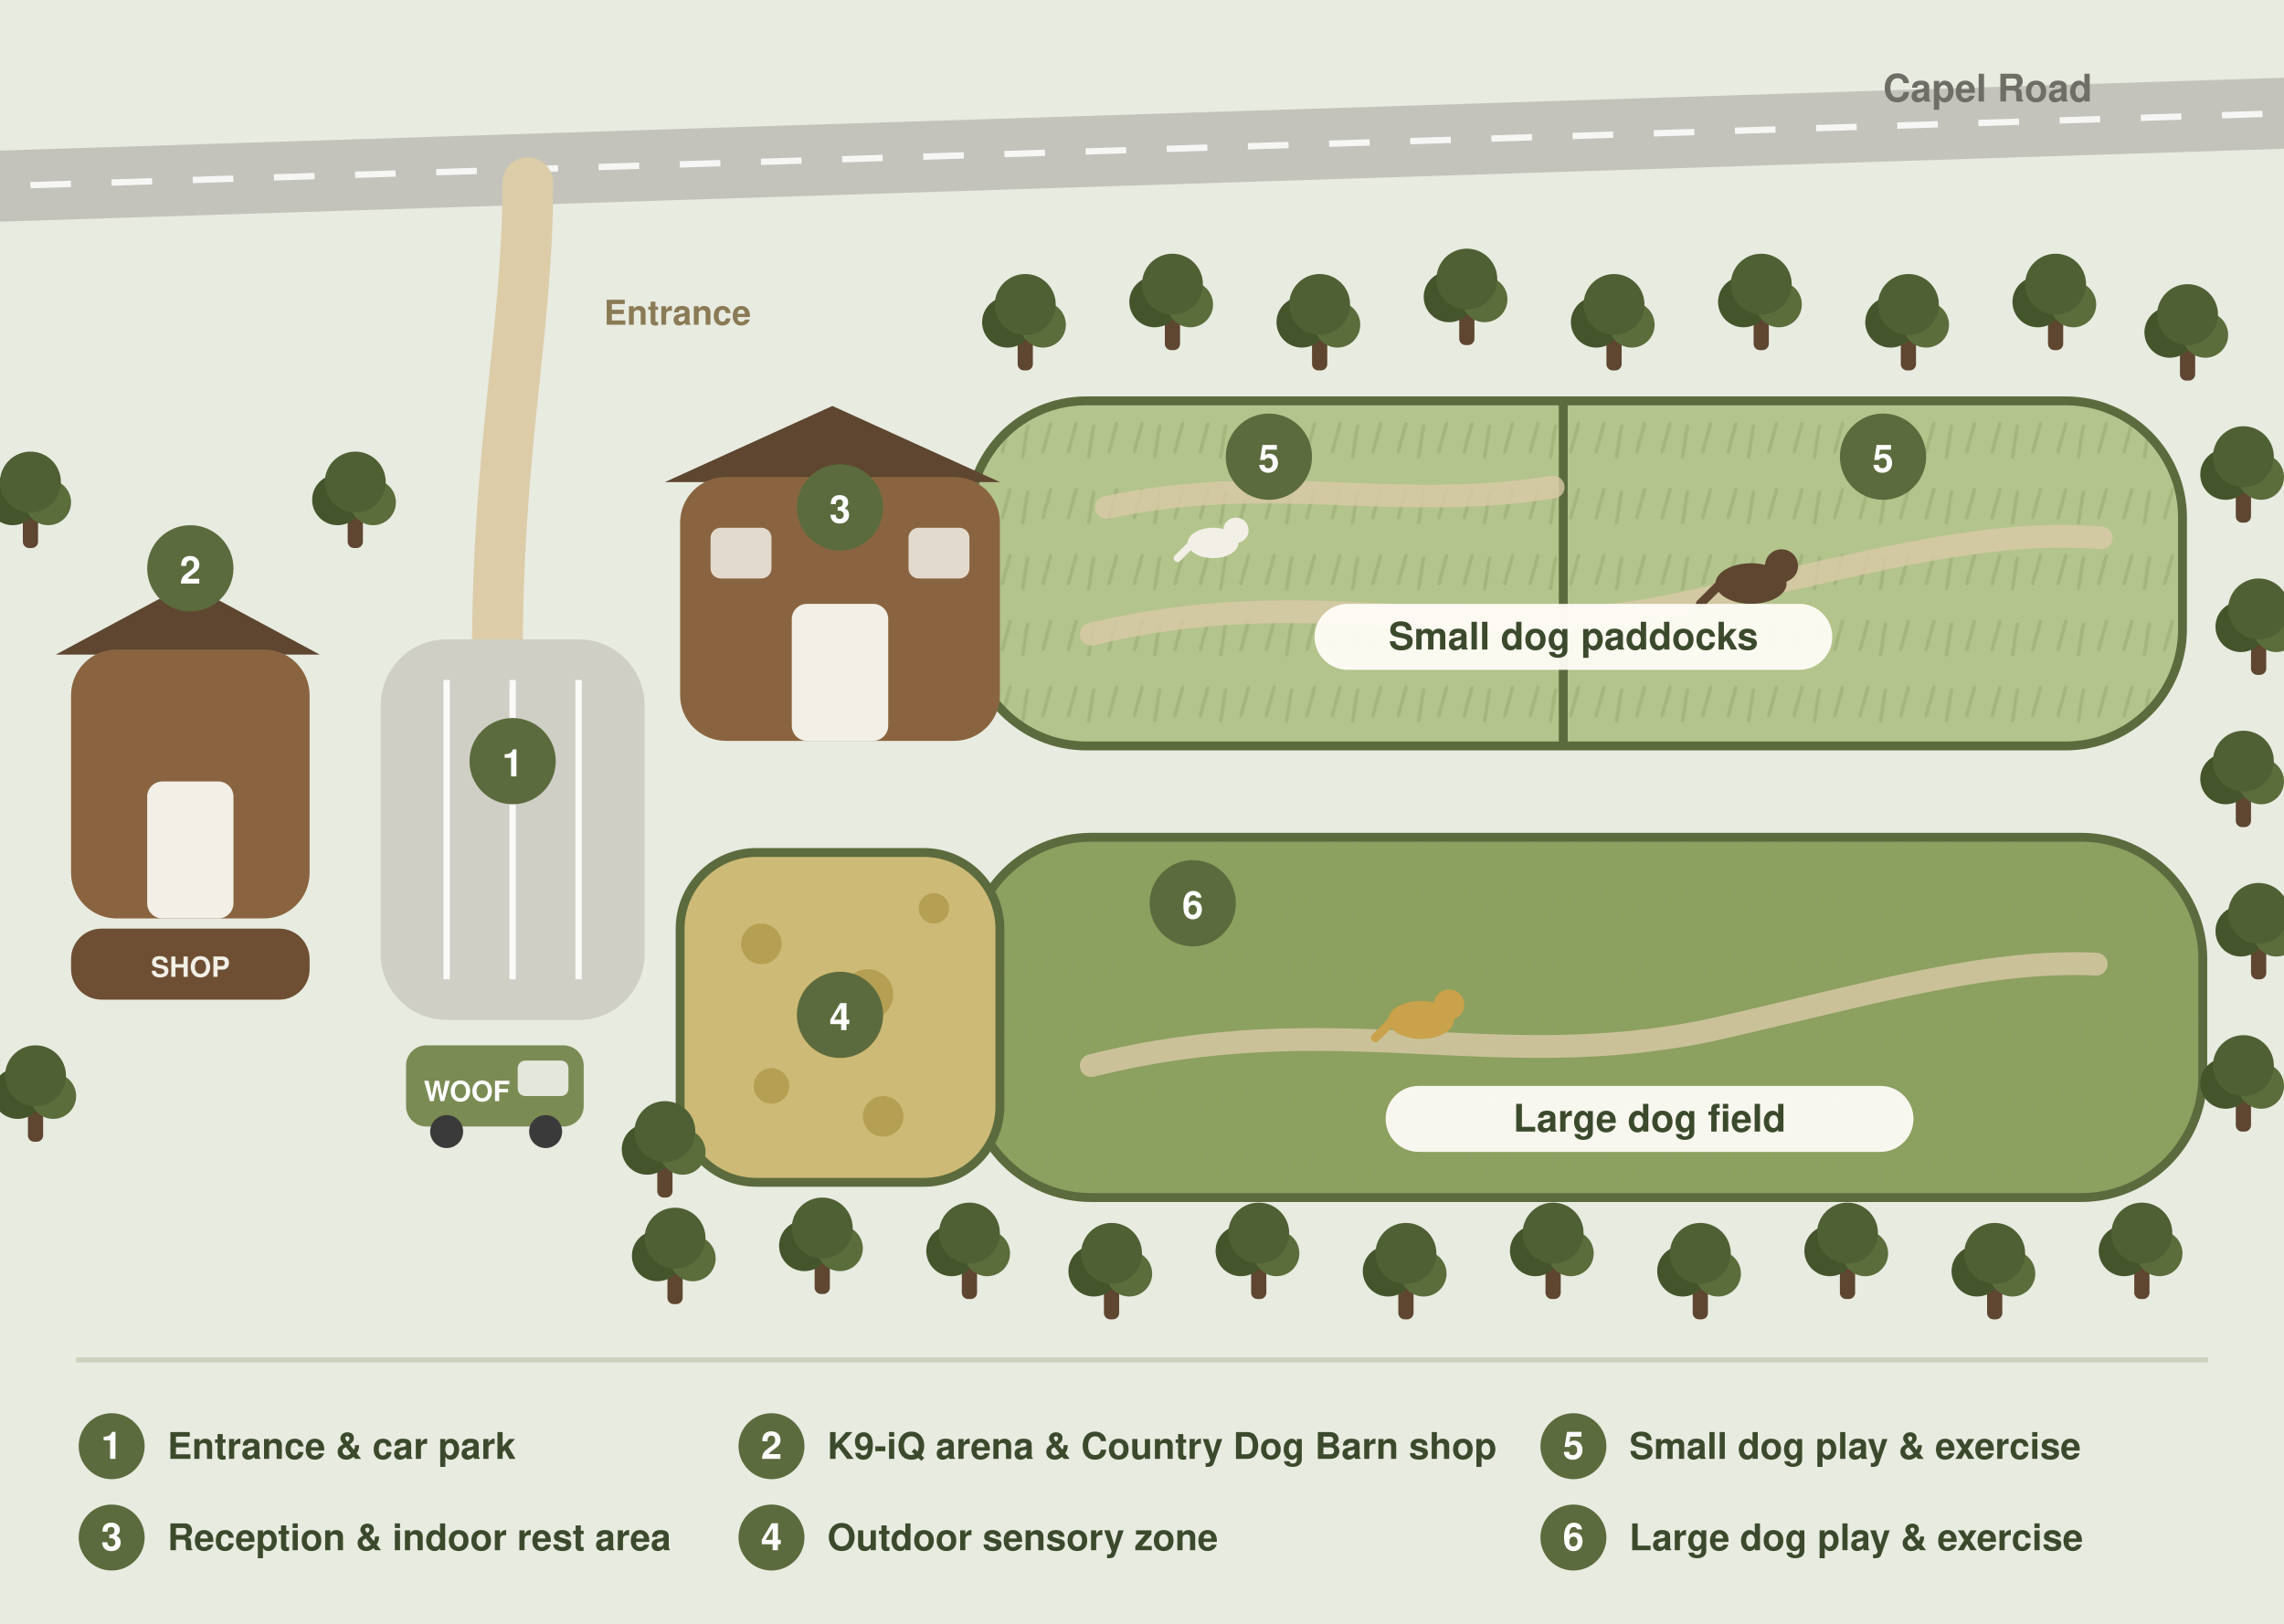
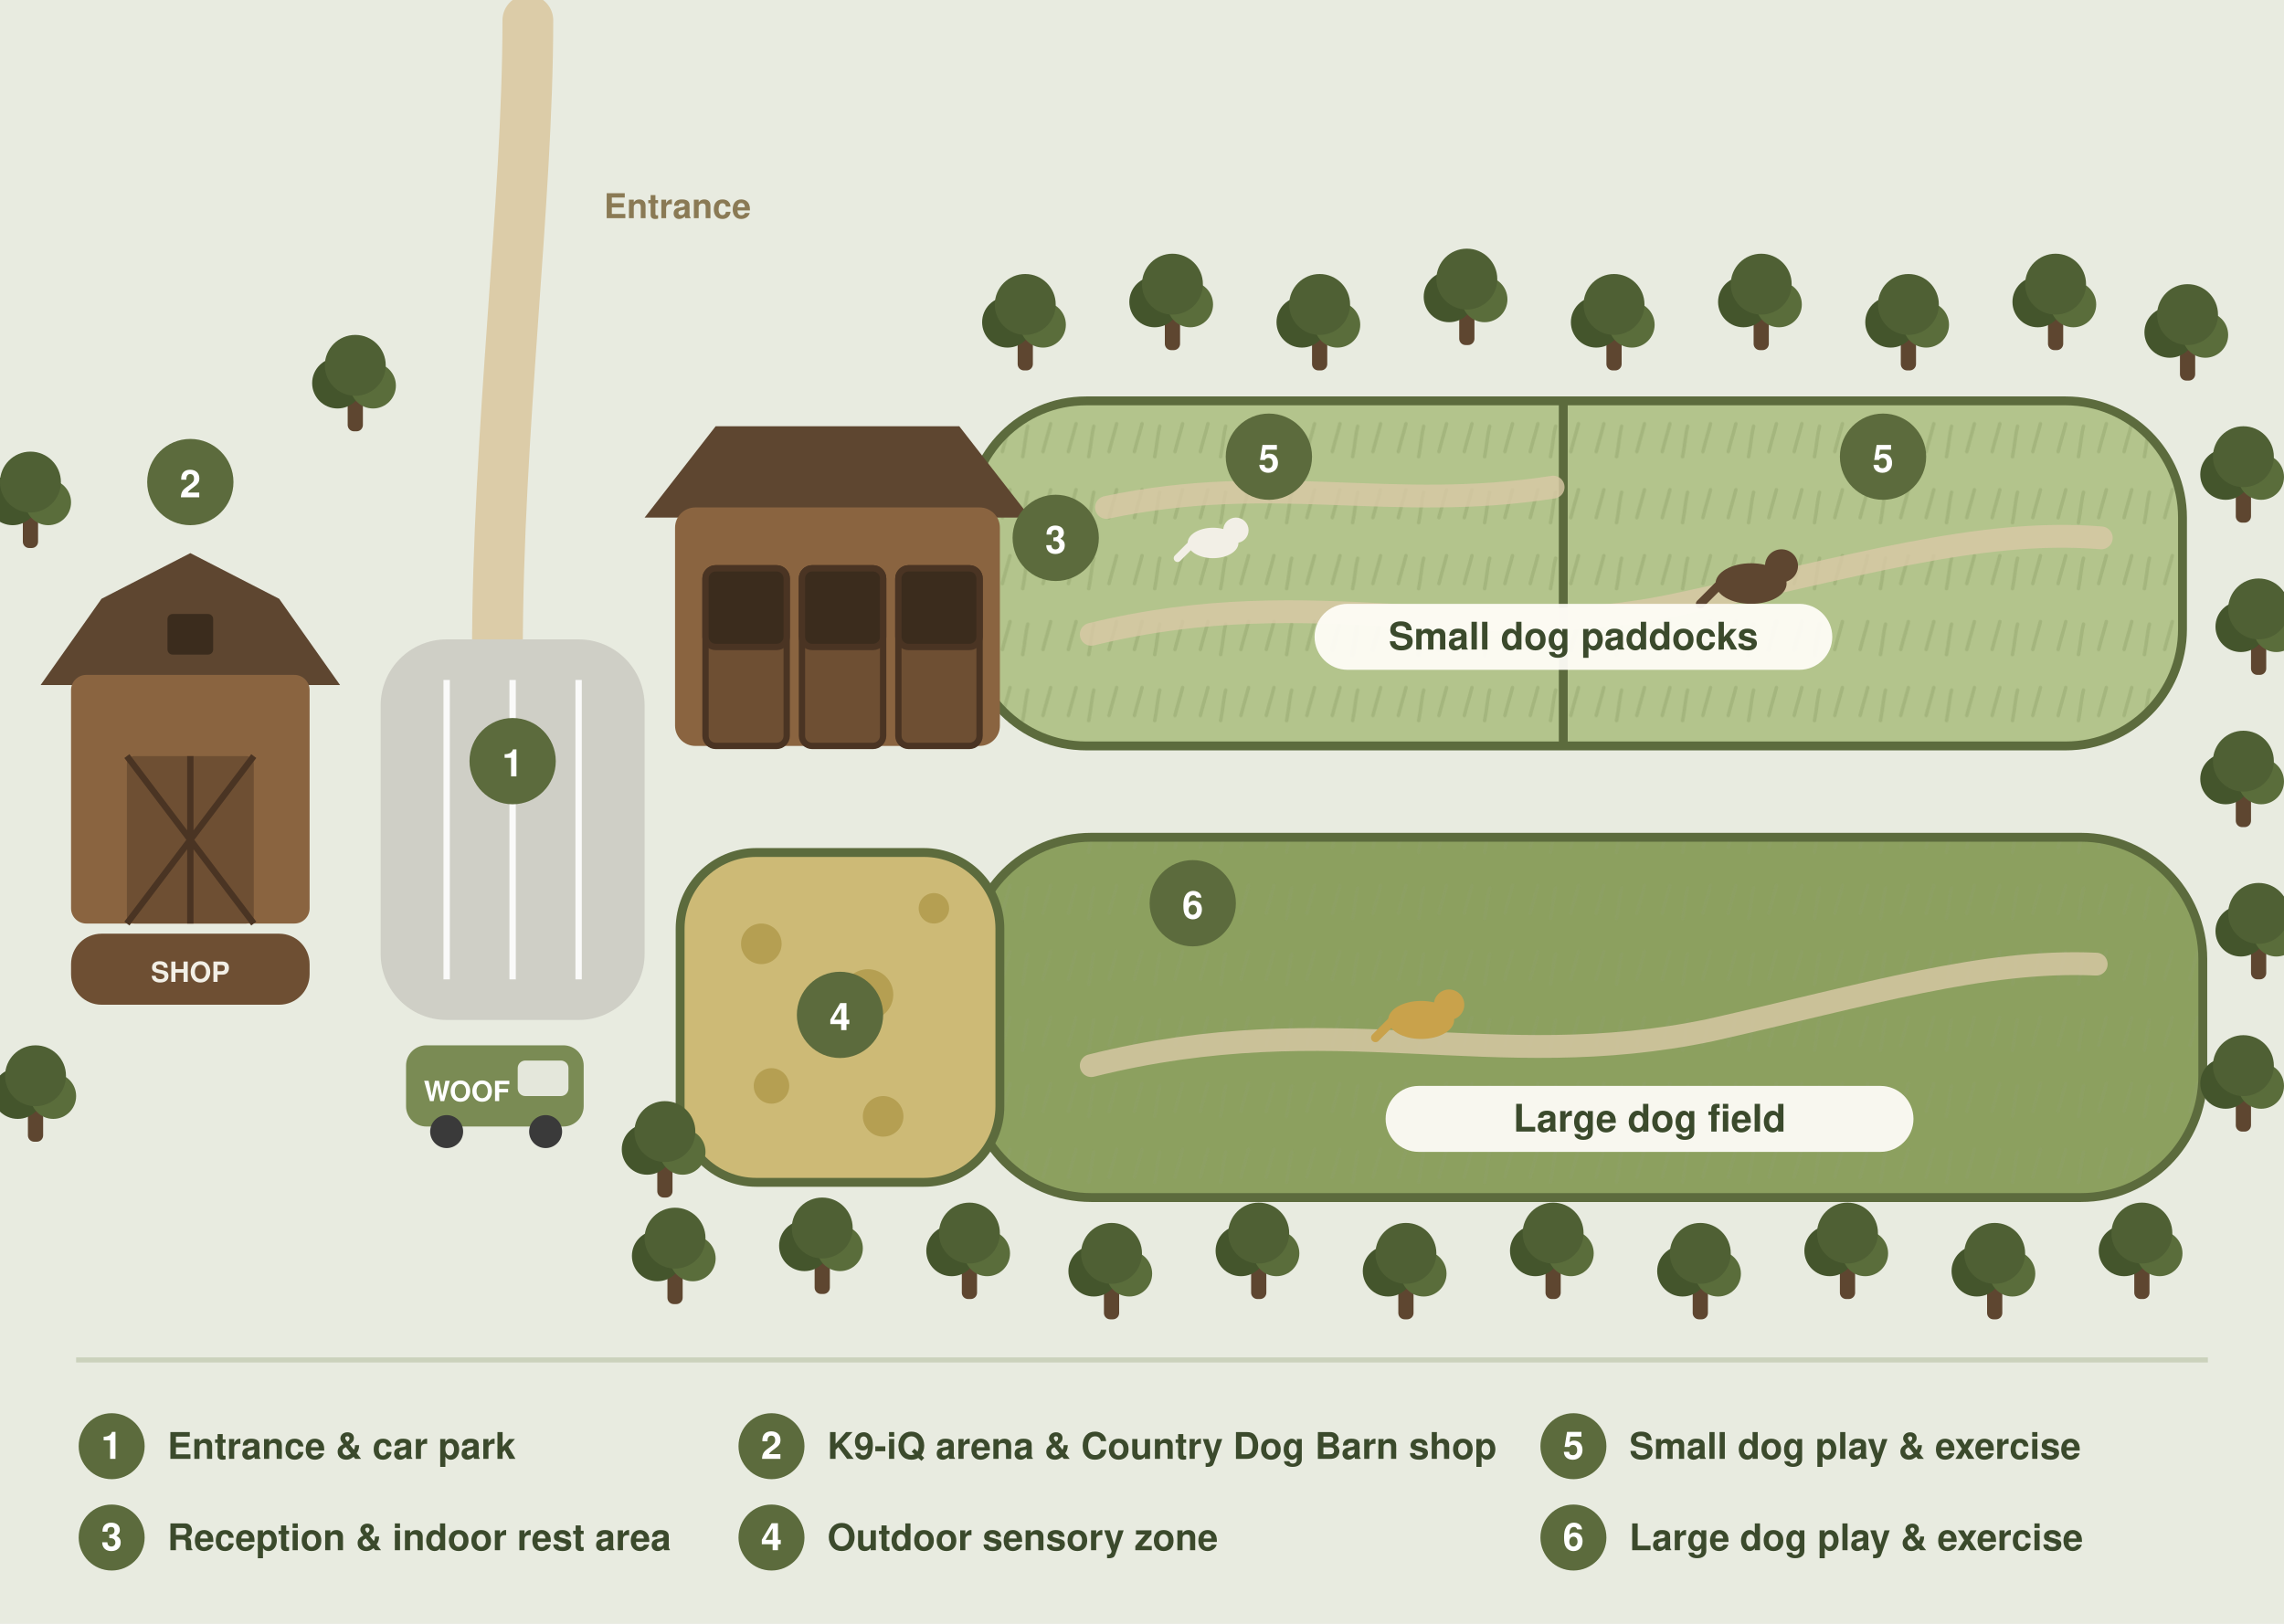
<svg xmlns="http://www.w3.org/2000/svg" viewBox="0 0 900 640" role="img" aria-labelledby="mapTitle mapDesc" font-family="system-ui, -apple-system, 'Segoe UI', Helvetica, sans-serif">
  <defs>
    <pattern id="grassTex" width="26" height="26" patternUnits="userSpaceOnUse">
      <path d="M5 22c1-4 2-7 3-11M13 24c1-5 1-8 2-12M21 22c1-4 2-7 3-11" stroke="#8FA168" stroke-width="1.4" fill="none" stroke-linecap="round" opacity=".4" />
    </pattern>
    <g id="tree">
      <rect x="-3" y="5" width="6" height="15" rx="2.5" fill="#5E4630" />
      <circle cx="-7" cy="1" r="10" fill="#44552C" />
      <circle cx="7" cy="2" r="9" fill="#5A6D3B" />
      <circle cx="0" cy="-6" r="12" fill="#4F6034" />
    </g>
    <style>
      .plate  { fill:#FFFDF8; opacity:.94; }
      .ptext  { fill:#3B4A2C; font-size:15px; font-weight:700; }
      .marker { fill:#5C6B3D; }
      .mnum   { fill:#ffffff; font-size:15px; font-weight:700; }
      .ltext  { fill:#3B4A2C; font-size:14.5px; font-weight:600; }
      .fence  { fill:none; stroke:#5C6B3D; stroke-width:3.5; }
    </style>
  </defs>
  <rect width="900" height="640" fill="#E8EBE0" />
-   <path d="M-20 74L920 44" stroke="#C3C3BB" stroke-width="28" fill="none" />
-   <path d="M-20 74L920 44" stroke="#FFFFFF" stroke-width="2.5" stroke-dasharray="16 16" fill="none" opacity=".85" />
-   <text x="742" y="40" font-size="15" font-weight="700" fill="#6E6E66">Capel Road</text>
-   <path d="M208 72C208 130 196 176 196 258" stroke="#DCCCA8" stroke-width="20" fill="none" stroke-linecap="round" />
-   <text x="238" y="128" font-size="13.5" font-weight="700" fill="#8A7A55">Entrance</text>
+   <path d="M208 8C208 80 196 170 196 258" stroke="#DCCCA8" stroke-width="20" fill="none" stroke-linecap="round" />
+   <text x="238" y="86" font-size="13.5" font-weight="700" fill="#8A7A55">Entrance</text>
  <rect x="382" y="330" width="486" height="142" rx="48" fill="#8CA05F" />
  <rect x="382" y="330" width="486" height="142" rx="48" fill="url(#grassTex)" />
  <rect x="382" y="330" width="486" height="142" rx="48" class="fence" />
  <rect x="382" y="158" width="478" height="136" rx="46" fill="#B3C48C" />
  <rect x="382" y="158" width="478" height="136" rx="46" fill="url(#grassTex)" />
  <rect x="382" y="158" width="478" height="136" rx="46" class="fence" />
  <path d="M616 158v136" class="fence" stroke="#6E7F4A" />
  <g stroke="#D9C9A6" stroke-width="9" fill="none" stroke-linecap="round" opacity=".8">
    <path d="M430 250c90-22 150 6 232-12 66-14 118-30 166-26" />
    <path d="M430 420c96-24 158 4 244-14 62-14 108-28 152-26" />
    <path d="M436 200c66-14 112 2 176-8" />
  </g>
  <rect x="268" y="336" width="126" height="130" rx="30" fill="#CDBA76" />
  <rect x="268" y="336" width="126" height="130" rx="30" class="fence" />
  <g fill="#A8913F" opacity=".65">
    <circle cx="300" cy="372" r="8" />
    <circle cx="342" cy="392" r="10" />
    <circle cx="368" cy="358" r="6" />
    <circle cx="304" cy="428" r="7" />
    <circle cx="348" cy="440" r="8" />
  </g>
  <g>
-     <path d="M262 190l66-30 66 30Z" fill="#5E4630" />
-     <rect x="268" y="188" width="126" height="104" rx="18" fill="#8A6440" />
-     <rect x="312" y="238" width="38" height="54" rx="6" fill="#F2EFE6" />
-     <rect x="280" y="208" width="24" height="20" rx="4" fill="#F2EFE6" opacity=".85" />
-     <rect x="358" y="208" width="24" height="20" rx="4" fill="#F2EFE6" opacity=".85" />
+     <path d="M254 204L282 168H378L406 204Z" fill="#5E4630" />
+     <rect x="266" y="200" width="128" height="94" rx="8" fill="#8A6440" />
+     <g stroke="#4A3423" stroke-width="2.5">
+       <rect x="278" y="224" width="32" height="70" rx="4" fill="#6E4F33" />
+       <rect x="278" y="224" width="32" height="31" rx="4" fill="#3B2C1D" />
+       <rect x="316" y="224" width="32" height="70" rx="4" fill="#6E4F33" />
+       <rect x="316" y="224" width="32" height="31" rx="4" fill="#3B2C1D" />
+       <rect x="354" y="224" width="32" height="70" rx="4" fill="#6E4F33" />
+       <rect x="354" y="224" width="32" height="31" rx="4" fill="#3B2C1D" />
+     </g>
  </g>
  <g>
    <rect x="150" y="252" width="104" height="150" rx="26" fill="#CFCFC6" />
    <g stroke="#FFFFFF" stroke-width="2.5" opacity=".9">
      <path d="M176 268v118M202 268v118M228 268v118" />
    </g>
    <g transform="translate(160 412)">
      <rect x="0" y="0" width="70" height="32" rx="8" fill="#7A8B54" />
      <rect x="44" y="6" width="20" height="14" rx="3" fill="#EDEFE6" opacity=".92" />
      <text x="7" y="22" font-size="11" font-weight="700" fill="#FFFFFF">WOOF</text>
      <circle cx="16" cy="34" r="6.5" fill="#3A3A3A" />
      <circle cx="55" cy="34" r="6.5" fill="#3A3A3A" />
    </g>
  </g>
  <g>
-     <path d="M22 258l52-28 52 28Z" fill="#5E4630" />
-     <rect x="28" y="256" width="94" height="106" rx="18" fill="#8A6440" />
-     <rect x="58" y="308" width="34" height="54" rx="6" fill="#F2EFE6" />
-     <rect x="28" y="366" width="94" height="28" rx="12" fill="#6E4F33" />
-     <text x="75" y="385" font-size="11" font-weight="700" fill="#F2EFE6" text-anchor="middle">SHOP</text>
+     <path d="M16 270L40 236L75 218L110 236L134 270Z" fill="#5E4630" />
+     <rect x="28" y="266" width="94" height="98" rx="6" fill="#8A6440" />
+     <rect x="66" y="242" width="18" height="16" rx="2" fill="#3B2C1D" />
+     <rect x="50" y="298" width="50" height="66" rx="3" fill="#6E4F33" />
+     <path d="M50 298l50 66M100 298l-50 66M75 298v66" stroke="#4A3423" stroke-width="2.5" fill="none" />
+     <rect x="28" y="368" width="94" height="28" rx="12" fill="#6E4F33" />
+     <text x="75" y="387" font-size="11" font-weight="700" fill="#F2EFE6" text-anchor="middle">SHOP</text>
  </g>
  <g>
    <g transform="translate(690 230)" fill="#5E4630">
      <ellipse rx="14" ry="8" />
      <circle cx="12" cy="-7" r="6.5" />
      <path d="M-13 1l-7 7" stroke="#5E4630" stroke-width="3.5" stroke-linecap="round" fill="none" />
    </g>
    <g transform="translate(560 402)" fill="#C9A24B">
      <ellipse rx="13" ry="7.5" />
      <circle cx="11" cy="-6" r="6" />
      <path d="M-12 1l-6 6" stroke="#C9A24B" stroke-width="3.5" stroke-linecap="round" fill="none" />
    </g>
    <g transform="translate(478 214)" fill="#F2EFE6">
      <ellipse rx="10" ry="6" />
      <circle cx="9" cy="-5" r="5" />
      <path d="M-9 1l-5 5" stroke="#F2EFE6" stroke-width="3" stroke-linecap="round" fill="none" />
    </g>
  </g>
  <g>
    <use href="#tree" x="404" y="126" />
    <use href="#tree" x="462" y="118" />
    <use href="#tree" x="520" y="126" />
    <use href="#tree" x="578" y="116" />
    <use href="#tree" x="636" y="126" />
    <use href="#tree" x="694" y="118" />
    <use href="#tree" x="752" y="126" />
    <use href="#tree" x="810" y="118" />
    <use href="#tree" x="862" y="130" />
    <use href="#tree" x="884" y="186" />
    <use href="#tree" x="890" y="246" />
    <use href="#tree" x="884" y="306" />
    <use href="#tree" x="890" y="366" />
    <use href="#tree" x="884" y="426" />
    <use href="#tree" x="844" y="492" />
    <use href="#tree" x="786" y="500" />
    <use href="#tree" x="728" y="492" />
    <use href="#tree" x="670" y="500" />
    <use href="#tree" x="612" y="492" />
    <use href="#tree" x="554" y="500" />
    <use href="#tree" x="496" y="492" />
    <use href="#tree" x="438" y="500" />
    <use href="#tree" x="382" y="492" />
    <use href="#tree" x="324" y="490" />
    <use href="#tree" x="266" y="494" />
    <use href="#tree" x="262" y="452" />
    <use href="#tree" x="14" y="430" />
    <use href="#tree" x="12" y="196" />
-     <use href="#tree" x="140" y="196" />
+     <use href="#tree" x="140" y="150" />
  </g>
  <g>
    <circle class="marker" cx="202" cy="300" r="17" />
    <text class="mnum" x="202" y="306" text-anchor="middle">1</text>
-     <circle class="marker" cx="75" cy="224" r="17" />
-     <text class="mnum" x="75" y="230" text-anchor="middle">2</text>
-     <circle class="marker" cx="331" cy="200" r="17" />
-     <text class="mnum" x="331" y="206" text-anchor="middle">3</text>
+     <circle class="marker" cx="75" cy="190" r="17" />
+     <text class="mnum" x="75" y="196" text-anchor="middle">2</text>
+     <circle class="marker" cx="416" cy="212" r="17" />
+     <text class="mnum" x="416" y="218" text-anchor="middle">3</text>
    <circle class="marker" cx="331" cy="400" r="17" />
    <text class="mnum" x="331" y="406" text-anchor="middle">4</text>
    <circle class="marker" cx="500" cy="180" r="17" />
    <text class="mnum" x="500" y="186" text-anchor="middle">5</text>
    <circle class="marker" cx="742" cy="180" r="17" />
    <text class="mnum" x="742" y="186" text-anchor="middle">5</text>
    <circle class="marker" cx="470" cy="356" r="17" />
    <text class="mnum" x="470" y="362" text-anchor="middle">6</text>
  </g>
  <rect class="plate" x="518" y="238" width="204" height="26" rx="13" />
  <text class="ptext" x="620" y="256" text-anchor="middle">Small dog paddocks</text>
  <rect class="plate" x="546" y="428" width="208" height="26" rx="13" />
  <text class="ptext" x="650" y="446" text-anchor="middle">Large dog field</text>
  <g>
    <line x1="30" y1="536" x2="870" y2="536" stroke="#CBD2BC" stroke-width="2" />
    <g>
      <circle class="marker" cx="44" cy="570" r="13" />
      <text class="mnum" x="44" y="575" text-anchor="middle">1</text>
      <text class="ltext" x="66" y="575">Entrance &amp; car park</text>
    </g>
    <g>
      <circle class="marker" cx="304" cy="570" r="13" />
      <text class="mnum" x="304" y="575" text-anchor="middle">2</text>
      <text class="ltext" x="326" y="575">K9-iQ arena &amp; Country Dog Barn shop</text>
    </g>
    <g>
      <circle class="marker" cx="44" cy="606" r="13" />
      <text class="mnum" x="44" y="611" text-anchor="middle">3</text>
      <text class="ltext" x="66" y="611">Reception &amp; indoor rest area</text>
    </g>
    <g>
      <circle class="marker" cx="304" cy="606" r="13" />
      <text class="mnum" x="304" y="611" text-anchor="middle">4</text>
      <text class="ltext" x="326" y="611">Outdoor sensory zone</text>
    </g>
    <g>
      <circle class="marker" cx="620" cy="570" r="13" />
      <text class="mnum" x="620" y="575" text-anchor="middle">5</text>
      <text class="ltext" x="642" y="575">Small dog play &amp; exercise</text>
    </g>
    <g>
      <circle class="marker" cx="620" cy="606" r="13" />
      <text class="mnum" x="620" y="611" text-anchor="middle">6</text>
      <text class="ltext" x="642" y="611">Large dog play &amp; exercise</text>
    </g>
  </g>
</svg>
